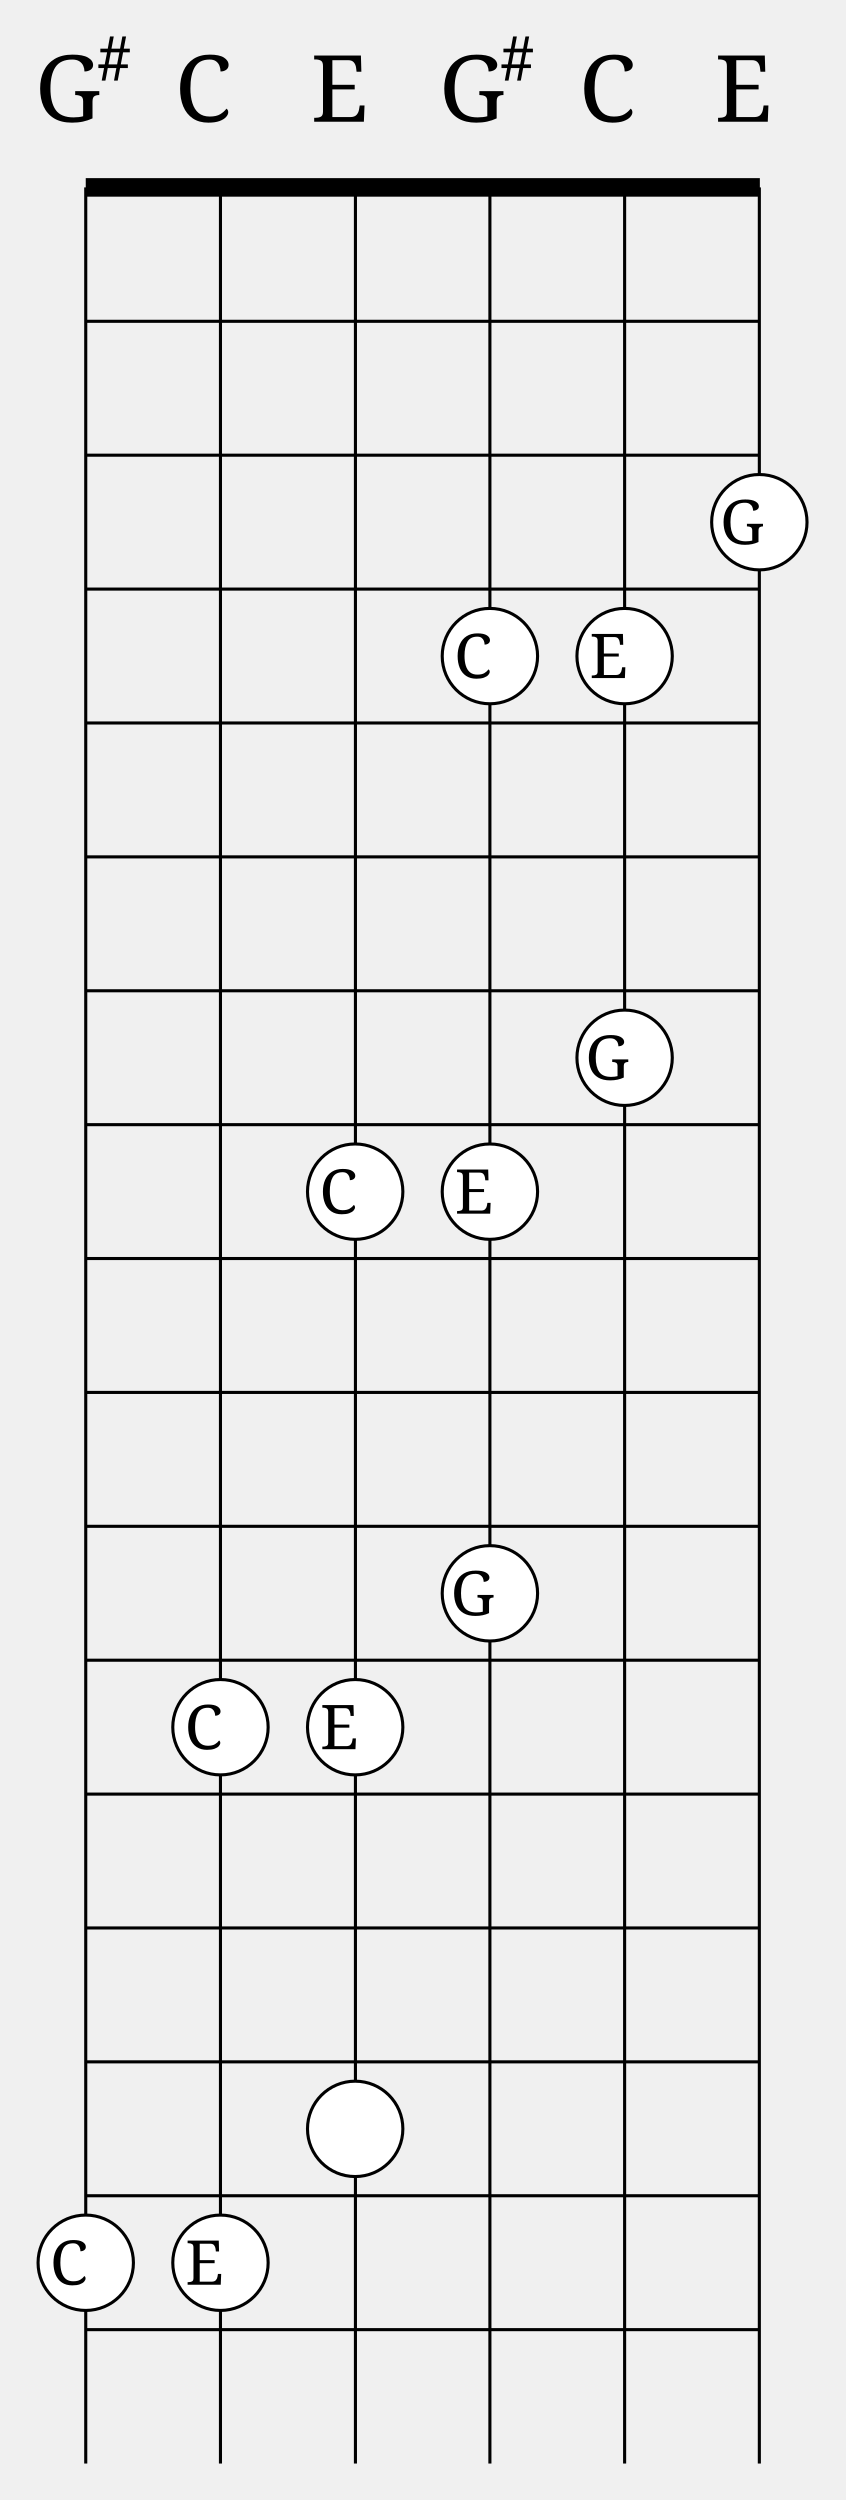
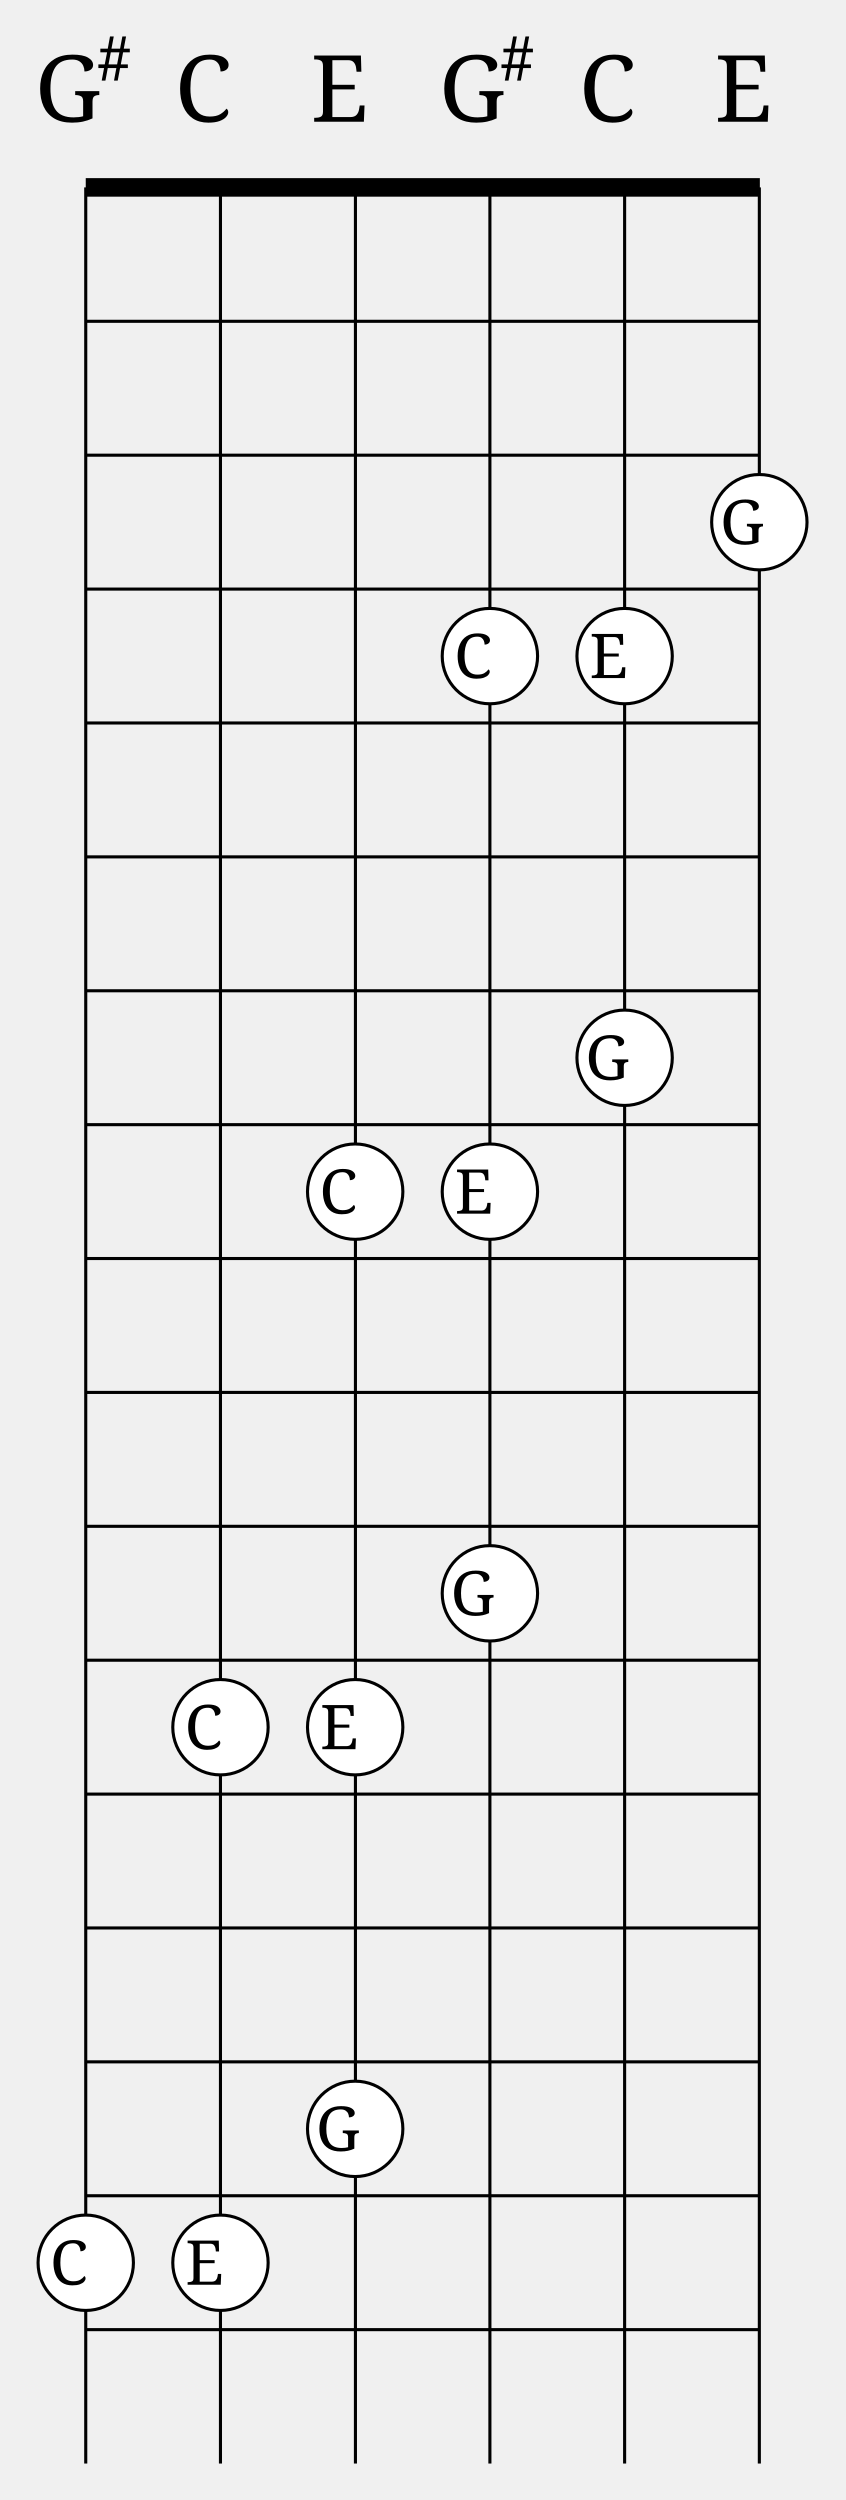
<svg xmlns="http://www.w3.org/2000/svg" version="1.1" width="410.246" height="1213.643" id="svg">
  <defs id="defs" />
  <g transform="translate(-0.00219485,-601.5114)" id="g3695">
    <path d="m 41.627,692.488 0,1104.964" id="path3955" style="fill:none;stroke:#000000;stroke-width:1.5;stroke-linecap:butt;stroke-linejoin:miter;stroke-miterlimit:4;stroke-opacity:1;stroke-dasharray:none" />
    <path d="m 107.027,692.488 0,1104.964" id="path3953" style="fill:none;stroke:#000000;stroke-width:1.5;stroke-linecap:butt;stroke-linejoin:miter;stroke-miterlimit:4;stroke-opacity:1;stroke-dasharray:none" />
    <path d="m 172.55,692.488 0,1104.964" id="path3951" style="fill:none;stroke:#000000;stroke-width:1.5;stroke-linecap:butt;stroke-linejoin:miter;stroke-miterlimit:4;stroke-opacity:1;stroke-dasharray:none" />
    <path d="m 237.827,692.488 0,1104.964" id="path3949" style="fill:none;stroke:#000000;stroke-width:1.5;stroke-linecap:butt;stroke-linejoin:miter;stroke-miterlimit:4;stroke-opacity:1;stroke-dasharray:none" />
    <path d="m 303.227,692.488 0,1104.964" id="path3947" style="fill:none;stroke:#000000;stroke-width:1.5;stroke-linecap:butt;stroke-linejoin:miter;stroke-miterlimit:4;stroke-opacity:1;stroke-dasharray:none" />
    <path d="m 368.627,692.488 0,1104.964" id="path3945" style="fill:none;stroke:#000000;stroke-width:1.5;stroke-linecap:butt;stroke-linejoin:miter;stroke-miterlimit:4;stroke-opacity:1;stroke-dasharray:none" />
    <path d="m 41.627,692.488 327.25,0" id="path3943" style="fill:none;stroke:#000000;stroke-width:9;stroke-linecap:butt;stroke-linejoin:miter;stroke-miterlimit:4;stroke-opacity:1;stroke-dasharray:none" />
    <path d="m 41.627,757.488 327.25,0" id="path3941" style="fill:none;stroke:#000000;stroke-width:1.5;stroke-linecap:butt;stroke-linejoin:miter;stroke-miterlimit:4;stroke-opacity:1;stroke-dasharray:none" />
    <path d="m 41.627,822.488 327.25,0" id="path3939" style="fill:none;stroke:#000000;stroke-width:1.5;stroke-linecap:butt;stroke-linejoin:miter;stroke-miterlimit:4;stroke-opacity:1;stroke-dasharray:none" />
    <path d="m 41.627,887.488 327.25,0" id="path3937" style="fill:none;stroke:#000000;stroke-width:1.5;stroke-linecap:butt;stroke-linejoin:miter;stroke-miterlimit:4;stroke-opacity:1;stroke-dasharray:none" />
    <path d="m 41.627,952.488 327.25,0" id="path3935" style="fill:none;stroke:#000000;stroke-width:1.5;stroke-linecap:butt;stroke-linejoin:miter;stroke-miterlimit:4;stroke-opacity:1;stroke-dasharray:none" />
    <path d="m 41.627,1017.488 327.25,0" id="path3933" style="fill:none;stroke:#000000;stroke-width:1.5;stroke-linecap:butt;stroke-linejoin:miter;stroke-miterlimit:4;stroke-opacity:1;stroke-dasharray:none" />
    <path d="m 41.627,1082.488 327.25,0" id="path3931" style="fill:none;stroke:#000000;stroke-width:1.5;stroke-linecap:butt;stroke-linejoin:miter;stroke-miterlimit:4;stroke-opacity:1;stroke-dasharray:none" />
    <path d="m 41.627,1147.488 327.25,0" id="path3929" style="fill:none;stroke:#000000;stroke-width:1.5;stroke-linecap:butt;stroke-linejoin:miter;stroke-miterlimit:4;stroke-opacity:1;stroke-dasharray:none" />
    <text x="55.14" y="660.605" id="text4039" xml:space="preserve" style="font-size:12px;font-style:normal;font-variant:normal;font-weight:normal;font-stretch:normal;text-indent:0;text-align:center;text-decoration:none;line-height:125%;letter-spacing:0px;word-spacing:0px;text-transform:none;direction:ltr;block-progression:tb;writing-mode:lr-tb;text-anchor:middle;baseline-shift:baseline;color:#000000;fill:#000000;fill-opacity:1;fill-rule:nonzero;stroke:none;stroke-width:1px;marker:none;visibility:visible;display:inline;overflow:visible;enable-background:accumulate;font-family:Sans;-inkscape-font-specification:Sans">
      <tspan x="40.792" y="660.605" id="tspan4041" style="font-size:45px;font-style:normal;font-variant:normal;font-weight:normal;font-stretch:normal;text-align:center;text-anchor:middle;font-family:Serif;-inkscape-font-specification:Serif">G</tspan>
    </text>
    <text x="118.255" y="660.605" id="text4039-4" xml:space="preserve" style="font-size:12px;font-style:normal;font-variant:normal;font-weight:normal;font-stretch:normal;text-indent:0;text-align:center;text-decoration:none;line-height:125%;letter-spacing:0px;word-spacing:0px;text-transform:none;direction:ltr;block-progression:tb;writing-mode:lr-tb;text-anchor:middle;baseline-shift:baseline;color:#000000;fill:#000000;fill-opacity:1;fill-rule:nonzero;stroke:none;stroke-width:1px;marker:none;visibility:visible;display:inline;overflow:visible;enable-background:accumulate;font-family:Sans;-inkscape-font-specification:Sans">
      <tspan x="106.488" y="660.605" id="tspan4041-5" style="font-size:45px;font-style:normal;font-variant:normal;font-weight:normal;font-stretch:normal;text-align:center;text-anchor:middle;font-family:Serif;-inkscape-font-specification:Serif">C</tspan>
    </text>
    <text x="184.855" y="660.597" id="text4039-3" xml:space="preserve" style="font-size:12px;font-style:normal;font-variant:normal;font-weight:normal;font-stretch:normal;text-indent:0;text-align:center;text-decoration:none;line-height:125%;letter-spacing:0px;word-spacing:0px;text-transform:none;direction:ltr;block-progression:tb;writing-mode:lr-tb;text-anchor:middle;baseline-shift:baseline;color:#000000;fill:#000000;fill-opacity:1;fill-rule:nonzero;stroke:none;stroke-width:1px;marker:none;visibility:visible;display:inline;overflow:visible;enable-background:accumulate;font-family:Sans;-inkscape-font-specification:Sans">
      <tspan x="172.638" y="660.597" id="tspan4041-1" style="font-size:45px;font-style:normal;font-variant:normal;font-weight:normal;font-stretch:normal;text-align:center;text-anchor:middle;font-family:Serif;-inkscape-font-specification:Serif">E</tspan>
    </text>
    <text x="251.34" y="660.605" id="text4039-5" xml:space="preserve" style="font-size:12px;font-style:normal;font-variant:normal;font-weight:normal;font-stretch:normal;text-indent:0;text-align:center;text-decoration:none;line-height:125%;letter-spacing:0px;word-spacing:0px;text-transform:none;direction:ltr;block-progression:tb;writing-mode:lr-tb;text-anchor:middle;baseline-shift:baseline;color:#000000;fill:#000000;fill-opacity:1;fill-rule:nonzero;stroke:none;stroke-width:1px;marker:none;visibility:visible;display:inline;overflow:visible;enable-background:accumulate;font-family:Sans;-inkscape-font-specification:Sans">
      <tspan x="236.992" y="660.605" id="tspan4041-7" style="font-size:45px;font-style:normal;font-variant:normal;font-weight:normal;font-stretch:normal;text-align:center;text-anchor:middle;font-family:Serif;-inkscape-font-specification:Serif">G</tspan>
    </text>
    <text x="314.455" y="660.605" id="text4039-4-3" xml:space="preserve" style="font-size:12px;font-style:normal;font-variant:normal;font-weight:normal;font-stretch:normal;text-indent:0;text-align:center;text-decoration:none;line-height:125%;letter-spacing:0px;word-spacing:0px;text-transform:none;direction:ltr;block-progression:tb;writing-mode:lr-tb;text-anchor:middle;baseline-shift:baseline;color:#000000;fill:#000000;fill-opacity:1;fill-rule:nonzero;stroke:none;stroke-width:1px;marker:none;visibility:visible;display:inline;overflow:visible;enable-background:accumulate;font-family:Sans;-inkscape-font-specification:Sans">
      <tspan x="302.688" y="660.605" id="tspan4041-5-6" style="font-size:45px;font-style:normal;font-variant:normal;font-weight:normal;font-stretch:normal;text-align:center;text-anchor:middle;font-family:Serif;-inkscape-font-specification:Serif">C</tspan>
    </text>
    <text x="380.931" y="660.597" id="text4039-3-3" xml:space="preserve" style="font-size:12px;font-style:normal;font-variant:normal;font-weight:normal;font-stretch:normal;text-indent:0;text-align:center;text-decoration:none;line-height:125%;letter-spacing:0px;word-spacing:0px;text-transform:none;direction:ltr;block-progression:tb;writing-mode:lr-tb;text-anchor:middle;baseline-shift:baseline;color:#000000;fill:#000000;fill-opacity:1;fill-rule:nonzero;stroke:none;stroke-width:1px;marker:none;visibility:visible;display:inline;overflow:visible;enable-background:accumulate;font-family:Sans;-inkscape-font-specification:Sans">
      <tspan x="368.714" y="660.597" id="tspan4041-1-6" style="font-size:45px;font-style:normal;font-variant:normal;font-weight:normal;font-stretch:normal;text-align:center;text-anchor:middle;font-family:Serif;-inkscape-font-specification:Serif">E</tspan>
    </text>
    <text x="70.378" y="640.644" id="text4039-1" xml:space="preserve" style="font-size:12px;font-style:normal;font-variant:normal;font-weight:normal;font-stretch:normal;text-indent:0;text-align:center;text-decoration:none;line-height:125%;letter-spacing:0px;word-spacing:0px;text-transform:none;direction:ltr;block-progression:tb;writing-mode:lr-tb;text-anchor:middle;baseline-shift:baseline;color:#000000;fill:#000000;fill-opacity:1;fill-rule:nonzero;stroke:none;stroke-width:1px;marker:none;visibility:visible;display:inline;overflow:visible;enable-background:accumulate;font-family:Sans;-inkscape-font-specification:Sans">
      <tspan x="63.193" y="640.644" id="tspan4041-76" style="font-size:30px;font-style:normal;font-variant:normal;font-weight:normal;font-stretch:normal;text-align:center;text-anchor:middle;font-family:Serif;-inkscape-font-specification:Serif">#</tspan>
    </text>
    <text x="266.064" y="640.644" id="text4039-1-0" xml:space="preserve" style="font-size:12px;font-style:normal;font-variant:normal;font-weight:normal;font-stretch:normal;text-indent:0;text-align:center;text-decoration:none;line-height:125%;letter-spacing:0px;word-spacing:0px;text-transform:none;direction:ltr;block-progression:tb;writing-mode:lr-tb;text-anchor:middle;baseline-shift:baseline;color:#000000;fill:#000000;fill-opacity:1;fill-rule:nonzero;stroke:none;stroke-width:1px;marker:none;visibility:visible;display:inline;overflow:visible;enable-background:accumulate;font-family:Sans;-inkscape-font-specification:Sans">
      <tspan x="258.879" y="640.644" id="tspan4041-76-9" style="font-size:30px;font-style:normal;font-variant:normal;font-weight:normal;font-stretch:normal;text-align:center;text-anchor:middle;font-family:Serif;-inkscape-font-specification:Serif">#</tspan>
    </text>
    <path d="m 41.627,1212.471 327.25,0" id="path3939-2" style="fill:none;stroke:#000000;stroke-width:1.5;stroke-linecap:butt;stroke-linejoin:miter;stroke-miterlimit:4;stroke-opacity:1;stroke-dasharray:none" />
    <path d="m 41.627,1277.471 327.25,0" id="path3937-1" style="fill:none;stroke:#000000;stroke-width:1.5;stroke-linecap:butt;stroke-linejoin:miter;stroke-miterlimit:4;stroke-opacity:1;stroke-dasharray:none" />
    <path d="m 41.627,1342.471 327.25,0" id="path3935-23" style="fill:none;stroke:#000000;stroke-width:1.5;stroke-linecap:butt;stroke-linejoin:miter;stroke-miterlimit:4;stroke-opacity:1;stroke-dasharray:none" />
    <path d="m 41.627,1407.471 327.25,0" id="path3933-11" style="fill:none;stroke:#000000;stroke-width:1.5;stroke-linecap:butt;stroke-linejoin:miter;stroke-miterlimit:4;stroke-opacity:1;stroke-dasharray:none" />
    <path d="m 326.374,920.019 a 23.147,23.147 0 0 1 -46.295,0 23.147,23.147 0 1 1 46.295,0 z" id="path3859-24-1-3" style="color:#000000;fill:#ffffff;fill-opacity:1;stroke:#000000;stroke-width:1.5;stroke-linecap:round;stroke-linejoin:round;stroke-miterlimit:4;stroke-opacity:1;stroke-dasharray:none;stroke-dashoffset:0;marker:none;visibility:visible;display:inline;overflow:visible;enable-background:accumulate" />
    <text x="311.605" y="930.696" id="text4039-09-80-4-7" xml:space="preserve" style="font-size:12px;font-style:normal;font-variant:normal;font-weight:normal;font-stretch:normal;text-indent:0;text-align:center;text-decoration:none;line-height:125%;letter-spacing:0px;word-spacing:0px;text-transform:none;direction:ltr;block-progression:tb;writing-mode:lr-tb;text-anchor:middle;baseline-shift:baseline;color:#000000;fill:#000000;fill-opacity:1;fill-rule:nonzero;stroke:none;stroke-width:1px;marker:none;visibility:visible;display:inline;overflow:visible;enable-background:accumulate;font-family:Sans;-inkscape-font-specification:Sans">
      <tspan x="303.285" y="930.696" id="tspan4041-3-8-2-2" style="font-size:30px;font-style:normal;font-variant:normal;font-weight:normal;font-stretch:normal;text-align:center;text-anchor:middle;font-family:Serif;-inkscape-font-specification:Serif">E</tspan>
    </text>
    <path d="m 260.974,920.019 a 23.147,23.147 0 0 1 -46.295,0 23.147,23.147 0 1 1 46.295,0 z" id="path3859-9-8-33" style="color:#000000;fill:#ffffff;fill-opacity:1;stroke:#000000;stroke-width:1.5;stroke-linecap:round;stroke-linejoin:round;stroke-miterlimit:4;stroke-opacity:1;stroke-dasharray:none;stroke-dashoffset:0;marker:none;visibility:visible;display:inline;overflow:visible;enable-background:accumulate" />
    <text x="247.033" y="930.704" id="text4039-09-8-3-1-5" xml:space="preserve" style="font-size:12px;font-style:normal;font-variant:normal;font-weight:normal;font-stretch:normal;text-indent:0;text-align:center;text-decoration:none;line-height:125%;letter-spacing:0px;word-spacing:0px;text-transform:none;direction:ltr;block-progression:tb;writing-mode:lr-tb;text-anchor:middle;baseline-shift:baseline;color:#000000;fill:#000000;fill-opacity:1;fill-rule:nonzero;stroke:none;stroke-width:1px;marker:none;visibility:visible;display:inline;overflow:visible;enable-background:accumulate;font-family:Sans;-inkscape-font-specification:Sans">
      <tspan x="237.468" y="930.704" id="tspan4041-3-4-7-2-1" style="font-size:30px;font-style:normal;font-variant:normal;font-weight:normal;font-stretch:normal;text-align:center;text-anchor:middle;font-family:Serif;-inkscape-font-specification:Serif">C</tspan>
    </text>
    <path d="m 391.774,855.019 a 23.147,23.147 0 0 1 -46.295,0 23.147,23.147 0 1 1 46.295,0 z" id="path3859-9-8-33-7" style="color:#000000;fill:#ffffff;fill-opacity:1;stroke:#000000;stroke-width:1.5;stroke-linecap:round;stroke-linejoin:round;stroke-miterlimit:4;stroke-opacity:1;stroke-dasharray:none;stroke-dashoffset:0;marker:none;visibility:visible;display:inline;overflow:visible;enable-background:accumulate" />
    <text x="377.635" y="865.704" id="text4039-09-8-3-1-5-4" xml:space="preserve" style="font-size:12px;font-style:normal;font-variant:normal;font-weight:normal;font-stretch:normal;text-indent:0;text-align:center;text-decoration:none;line-height:125%;letter-spacing:0px;word-spacing:0px;text-transform:none;direction:ltr;block-progression:tb;writing-mode:lr-tb;text-anchor:middle;baseline-shift:baseline;color:#000000;fill:#000000;fill-opacity:1;fill-rule:nonzero;stroke:none;stroke-width:1px;marker:none;visibility:visible;display:inline;overflow:visible;enable-background:accumulate;font-family:Sans;-inkscape-font-specification:Sans">
      <tspan x="368.07" y="865.704" id="tspan4041-3-4-7-2-1-5" style="font-size:30px;font-style:normal;font-variant:normal;font-weight:normal;font-stretch:normal;text-align:center;text-anchor:middle;font-family:Serif;-inkscape-font-specification:Serif">G</tspan>
    </text>
    <path d="m 41.627,1472.471 327.25,0" id="path3929-3" style="fill:none;stroke:#000000;stroke-width:1.5;stroke-linecap:butt;stroke-linejoin:miter;stroke-miterlimit:4;stroke-opacity:1;stroke-dasharray:none" />
    <path d="m 41.627,1537.453 327.25,0" id="path3939-2-2" style="fill:none;stroke:#000000;stroke-width:1.5;stroke-linecap:butt;stroke-linejoin:miter;stroke-miterlimit:4;stroke-opacity:1;stroke-dasharray:none" />
    <path d="m 41.627,1602.453 327.25,0" id="path3937-1-3" style="fill:none;stroke:#000000;stroke-width:1.5;stroke-linecap:butt;stroke-linejoin:miter;stroke-miterlimit:4;stroke-opacity:1;stroke-dasharray:none" />
    <path d="m 41.627,1667.453 327.25,0" id="path3935-23-9" style="fill:none;stroke:#000000;stroke-width:1.5;stroke-linecap:butt;stroke-linejoin:miter;stroke-miterlimit:4;stroke-opacity:1;stroke-dasharray:none" />
    <path d="m 41.627,1732.453 327.25,0" id="path3933-11-9" style="fill:none;stroke:#000000;stroke-width:1.5;stroke-linecap:butt;stroke-linejoin:miter;stroke-miterlimit:4;stroke-opacity:1;stroke-dasharray:none" />
    <path d="m 260.974,1180.01 a 23.147,23.147 0 0 1 -46.295,0 23.147,23.147 0 1 1 46.295,0 z" id="path3859-24-1-3-3" style="color:#000000;fill:#ffffff;fill-opacity:1;stroke:#000000;stroke-width:1.5;stroke-linecap:round;stroke-linejoin:round;stroke-miterlimit:4;stroke-opacity:1;stroke-dasharray:none;stroke-dashoffset:0;marker:none;visibility:visible;display:inline;overflow:visible;enable-background:accumulate" />
    <text x="246.205" y="1190.688" id="text4039-09-80-4-7-9" xml:space="preserve" style="font-size:12px;font-style:normal;font-variant:normal;font-weight:normal;font-stretch:normal;text-indent:0;text-align:center;text-decoration:none;line-height:125%;letter-spacing:0px;word-spacing:0px;text-transform:none;direction:ltr;block-progression:tb;writing-mode:lr-tb;text-anchor:middle;baseline-shift:baseline;color:#000000;fill:#000000;fill-opacity:1;fill-rule:nonzero;stroke:none;stroke-width:1px;marker:none;visibility:visible;display:inline;overflow:visible;enable-background:accumulate;font-family:Sans;-inkscape-font-specification:Sans">
      <tspan x="237.885" y="1190.688" id="tspan4041-3-8-2-2-5" style="font-size:30px;font-style:normal;font-variant:normal;font-weight:normal;font-stretch:normal;text-align:center;text-anchor:middle;font-family:Serif;-inkscape-font-specification:Serif">E</tspan>
    </text>
    <path d="m 195.574,1180.01 a 23.147,23.147 0 0 1 -46.295,0 23.147,23.147 0 1 1 46.295,0 z" id="path3859-9-8-33-0" style="color:#000000;fill:#ffffff;fill-opacity:1;stroke:#000000;stroke-width:1.5;stroke-linecap:round;stroke-linejoin:round;stroke-miterlimit:4;stroke-opacity:1;stroke-dasharray:none;stroke-dashoffset:0;marker:none;visibility:visible;display:inline;overflow:visible;enable-background:accumulate" />
    <text x="181.633" y="1190.695" id="text4039-09-8-3-1-5-9" xml:space="preserve" style="font-size:12px;font-style:normal;font-variant:normal;font-weight:normal;font-stretch:normal;text-indent:0;text-align:center;text-decoration:none;line-height:125%;letter-spacing:0px;word-spacing:0px;text-transform:none;direction:ltr;block-progression:tb;writing-mode:lr-tb;text-anchor:middle;baseline-shift:baseline;color:#000000;fill:#000000;fill-opacity:1;fill-rule:nonzero;stroke:none;stroke-width:1px;marker:none;visibility:visible;display:inline;overflow:visible;enable-background:accumulate;font-family:Sans;-inkscape-font-specification:Sans">
      <tspan x="172.068" y="1190.695" id="tspan4041-3-4-7-2-1-55" style="font-size:30px;font-style:normal;font-variant:normal;font-weight:normal;font-stretch:normal;text-align:center;text-anchor:middle;font-family:Serif;-inkscape-font-specification:Serif">C</tspan>
    </text>
    <path d="m 326.374,1115.01 a 23.147,23.147 0 0 1 -46.295,0 23.147,23.147 0 1 1 46.295,0 z" id="path3859-9-8-33-7-2" style="color:#000000;fill:#ffffff;fill-opacity:1;stroke:#000000;stroke-width:1.5;stroke-linecap:round;stroke-linejoin:round;stroke-miterlimit:4;stroke-opacity:1;stroke-dasharray:none;stroke-dashoffset:0;marker:none;visibility:visible;display:inline;overflow:visible;enable-background:accumulate" />
    <text x="312.235" y="1125.695" id="text4039-09-8-3-1-5-4-2" xml:space="preserve" style="font-size:12px;font-style:normal;font-variant:normal;font-weight:normal;font-stretch:normal;text-indent:0;text-align:center;text-decoration:none;line-height:125%;letter-spacing:0px;word-spacing:0px;text-transform:none;direction:ltr;block-progression:tb;writing-mode:lr-tb;text-anchor:middle;baseline-shift:baseline;color:#000000;fill:#000000;fill-opacity:1;fill-rule:nonzero;stroke:none;stroke-width:1px;marker:none;visibility:visible;display:inline;overflow:visible;enable-background:accumulate;font-family:Sans;-inkscape-font-specification:Sans">
      <tspan x="302.67" y="1125.695" id="tspan4041-3-4-7-2-1-5-7" style="font-size:30px;font-style:normal;font-variant:normal;font-weight:normal;font-stretch:normal;text-align:center;text-anchor:middle;font-family:Serif;-inkscape-font-specification:Serif">G</tspan>
    </text>
    <path d="m 195.574,1440.001 a 23.147,23.147 0 0 1 -46.295,0 23.147,23.147 0 1 1 46.295,0 z" id="path3859-24-1-3-3-8" style="color:#000000;fill:#ffffff;fill-opacity:1;stroke:#000000;stroke-width:1.5;stroke-linecap:round;stroke-linejoin:round;stroke-miterlimit:4;stroke-opacity:1;stroke-dasharray:none;stroke-dashoffset:0;marker:none;visibility:visible;display:inline;overflow:visible;enable-background:accumulate" />
    <text x="180.805" y="1450.679" id="text4039-09-80-4-7-9-4" xml:space="preserve" style="font-size:12px;font-style:normal;font-variant:normal;font-weight:normal;font-stretch:normal;text-indent:0;text-align:center;text-decoration:none;line-height:125%;letter-spacing:0px;word-spacing:0px;text-transform:none;direction:ltr;block-progression:tb;writing-mode:lr-tb;text-anchor:middle;baseline-shift:baseline;color:#000000;fill:#000000;fill-opacity:1;fill-rule:nonzero;stroke:none;stroke-width:1px;marker:none;visibility:visible;display:inline;overflow:visible;enable-background:accumulate;font-family:Sans;-inkscape-font-specification:Sans">
      <tspan x="172.485" y="1450.679" id="tspan4041-3-8-2-2-5-7" style="font-size:30px;font-style:normal;font-variant:normal;font-weight:normal;font-stretch:normal;text-align:center;text-anchor:middle;font-family:Serif;-inkscape-font-specification:Serif">E</tspan>
    </text>
    <path d="m 130.174,1440.001 a 23.147,23.147 0 0 1 -46.295,0 23.147,23.147 0 1 1 46.295,0 z" id="path3859-9-8-33-0-4" style="color:#000000;fill:#ffffff;fill-opacity:1;stroke:#000000;stroke-width:1.5;stroke-linecap:round;stroke-linejoin:round;stroke-miterlimit:4;stroke-opacity:1;stroke-dasharray:none;stroke-dashoffset:0;marker:none;visibility:visible;display:inline;overflow:visible;enable-background:accumulate" />
    <text x="116.233" y="1450.686" id="text4039-09-8-3-1-5-9-8" xml:space="preserve" style="font-size:12px;font-style:normal;font-variant:normal;font-weight:normal;font-stretch:normal;text-indent:0;text-align:center;text-decoration:none;line-height:125%;letter-spacing:0px;word-spacing:0px;text-transform:none;direction:ltr;block-progression:tb;writing-mode:lr-tb;text-anchor:middle;baseline-shift:baseline;color:#000000;fill:#000000;fill-opacity:1;fill-rule:nonzero;stroke:none;stroke-width:1px;marker:none;visibility:visible;display:inline;overflow:visible;enable-background:accumulate;font-family:Sans;-inkscape-font-specification:Sans">
      <tspan x="106.668" y="1450.686" id="tspan4041-3-4-7-2-1-55-0" style="font-size:30px;font-style:normal;font-variant:normal;font-weight:normal;font-stretch:normal;text-align:center;text-anchor:middle;font-family:Serif;-inkscape-font-specification:Serif">C</tspan>
    </text>
    <path d="m 260.974,1375.001 a 23.147,23.147 0 0 1 -46.295,0 23.147,23.147 0 1 1 46.295,0 z" id="path3859-9-8-33-7-2-0" style="color:#000000;fill:#ffffff;fill-opacity:1;stroke:#000000;stroke-width:1.5;stroke-linecap:round;stroke-linejoin:round;stroke-miterlimit:4;stroke-opacity:1;stroke-dasharray:none;stroke-dashoffset:0;marker:none;visibility:visible;display:inline;overflow:visible;enable-background:accumulate" />
    <text x="246.835" y="1385.686" id="text4039-09-8-3-1-5-4-2-7" xml:space="preserve" style="font-size:12px;font-style:normal;font-variant:normal;font-weight:normal;font-stretch:normal;text-indent:0;text-align:center;text-decoration:none;line-height:125%;letter-spacing:0px;word-spacing:0px;text-transform:none;direction:ltr;block-progression:tb;writing-mode:lr-tb;text-anchor:middle;baseline-shift:baseline;color:#000000;fill:#000000;fill-opacity:1;fill-rule:nonzero;stroke:none;stroke-width:1px;marker:none;visibility:visible;display:inline;overflow:visible;enable-background:accumulate;font-family:Sans;-inkscape-font-specification:Sans">
      <tspan x="237.27" y="1385.686" id="tspan4041-3-4-7-2-1-5-7-9" style="font-size:30px;font-style:normal;font-variant:normal;font-weight:normal;font-stretch:normal;text-align:center;text-anchor:middle;font-family:Serif;-inkscape-font-specification:Serif">G</tspan>
    </text>
    <path d="m 130.174,1699.984 a 23.147,23.147 0 0 1 -46.295,0 23.147,23.147 0 1 1 46.295,0 z" id="path3859-24-1-3-3-3" style="color:#000000;fill:#ffffff;fill-opacity:1;stroke:#000000;stroke-width:1.5;stroke-linecap:round;stroke-linejoin:round;stroke-miterlimit:4;stroke-opacity:1;stroke-dasharray:none;stroke-dashoffset:0;marker:none;visibility:visible;display:inline;overflow:visible;enable-background:accumulate" />
    <text x="115.405" y="1710.661" id="text4039-09-80-4-7-9-7" xml:space="preserve" style="font-size:12px;font-style:normal;font-variant:normal;font-weight:normal;font-stretch:normal;text-indent:0;text-align:center;text-decoration:none;line-height:125%;letter-spacing:0px;word-spacing:0px;text-transform:none;direction:ltr;block-progression:tb;writing-mode:lr-tb;text-anchor:middle;baseline-shift:baseline;color:#000000;fill:#000000;fill-opacity:1;fill-rule:nonzero;stroke:none;stroke-width:1px;marker:none;visibility:visible;display:inline;overflow:visible;enable-background:accumulate;font-family:Sans;-inkscape-font-specification:Sans">
      <tspan x="107.085" y="1710.661" id="tspan4041-3-8-2-2-5-6" style="font-size:30px;font-style:normal;font-variant:normal;font-weight:normal;font-stretch:normal;text-align:center;text-anchor:middle;font-family:Serif;-inkscape-font-specification:Serif">E</tspan>
    </text>
    <path d="m 64.774,1699.984 a 23.147,23.147 0 0 1 -46.295,0 23.147,23.147 0 1 1 46.295,0 z" id="path3859-9-8-33-0-6" style="color:#000000;fill:#ffffff;fill-opacity:1;stroke:#000000;stroke-width:1.5;stroke-linecap:round;stroke-linejoin:round;stroke-miterlimit:4;stroke-opacity:1;stroke-dasharray:none;stroke-dashoffset:0;marker:none;visibility:visible;display:inline;overflow:visible;enable-background:accumulate" />
    <text x="50.833" y="1710.669" id="text4039-09-8-3-1-5-9-6" xml:space="preserve" style="font-size:12px;font-style:normal;font-variant:normal;font-weight:normal;font-stretch:normal;text-indent:0;text-align:center;text-decoration:none;line-height:125%;letter-spacing:0px;word-spacing:0px;text-transform:none;direction:ltr;block-progression:tb;writing-mode:lr-tb;text-anchor:middle;baseline-shift:baseline;color:#000000;fill:#000000;fill-opacity:1;fill-rule:nonzero;stroke:none;stroke-width:1px;marker:none;visibility:visible;display:inline;overflow:visible;enable-background:accumulate;font-family:Sans;-inkscape-font-specification:Sans">
      <tspan x="41.268" y="1710.669" id="tspan4041-3-4-7-2-1-55-1" style="font-size:30px;font-style:normal;font-variant:normal;font-weight:normal;font-stretch:normal;text-align:center;text-anchor:middle;font-family:Serif;-inkscape-font-specification:Serif">C</tspan>
    </text>
    <path d="m 195.574,1634.984 a 23.147,23.147 0 0 1 -46.295,0 23.147,23.147 0 1 1 46.295,0 z" id="path3859-9-8-33-7-2-2" style="color:#000000;fill:#ffffff;fill-opacity:1;stroke:#000000;stroke-width:1.5;stroke-linecap:round;stroke-linejoin:round;stroke-miterlimit:4;stroke-opacity:1;stroke-dasharray:none;stroke-dashoffset:0;marker:none;visibility:visible;display:inline;overflow:visible;enable-background:accumulate" />
+     <text x="181.435" y="1645.669" id="text4039-09-8-3-1-5-4-2-79" xml:space="preserve" style="font-size:12px;font-style:normal;font-variant:normal;font-weight:normal;font-stretch:normal;text-indent:0;text-align:center;text-decoration:none;line-height:125%;letter-spacing:0px;word-spacing:0px;text-transform:none;direction:ltr;block-progression:tb;writing-mode:lr-tb;text-anchor:middle;baseline-shift:baseline;color:#000000;fill:#000000;fill-opacity:1;fill-rule:nonzero;stroke:none;stroke-width:1px;marker:none;visibility:visible;display:inline;overflow:visible;enable-background:accumulate;font-family:Sans;-inkscape-font-specification:Sans">
+       <tspan x="171.87" y="1645.669" id="tspan4041-3-4-7-2-1-5-7-8" style="font-size:30px;font-style:normal;font-variant:normal;font-weight:normal;font-stretch:normal;text-align:center;text-anchor:middle;font-family:Serif;-inkscape-font-specification:Serif">G</tspan>
+     </text>
  </g>
</svg>
